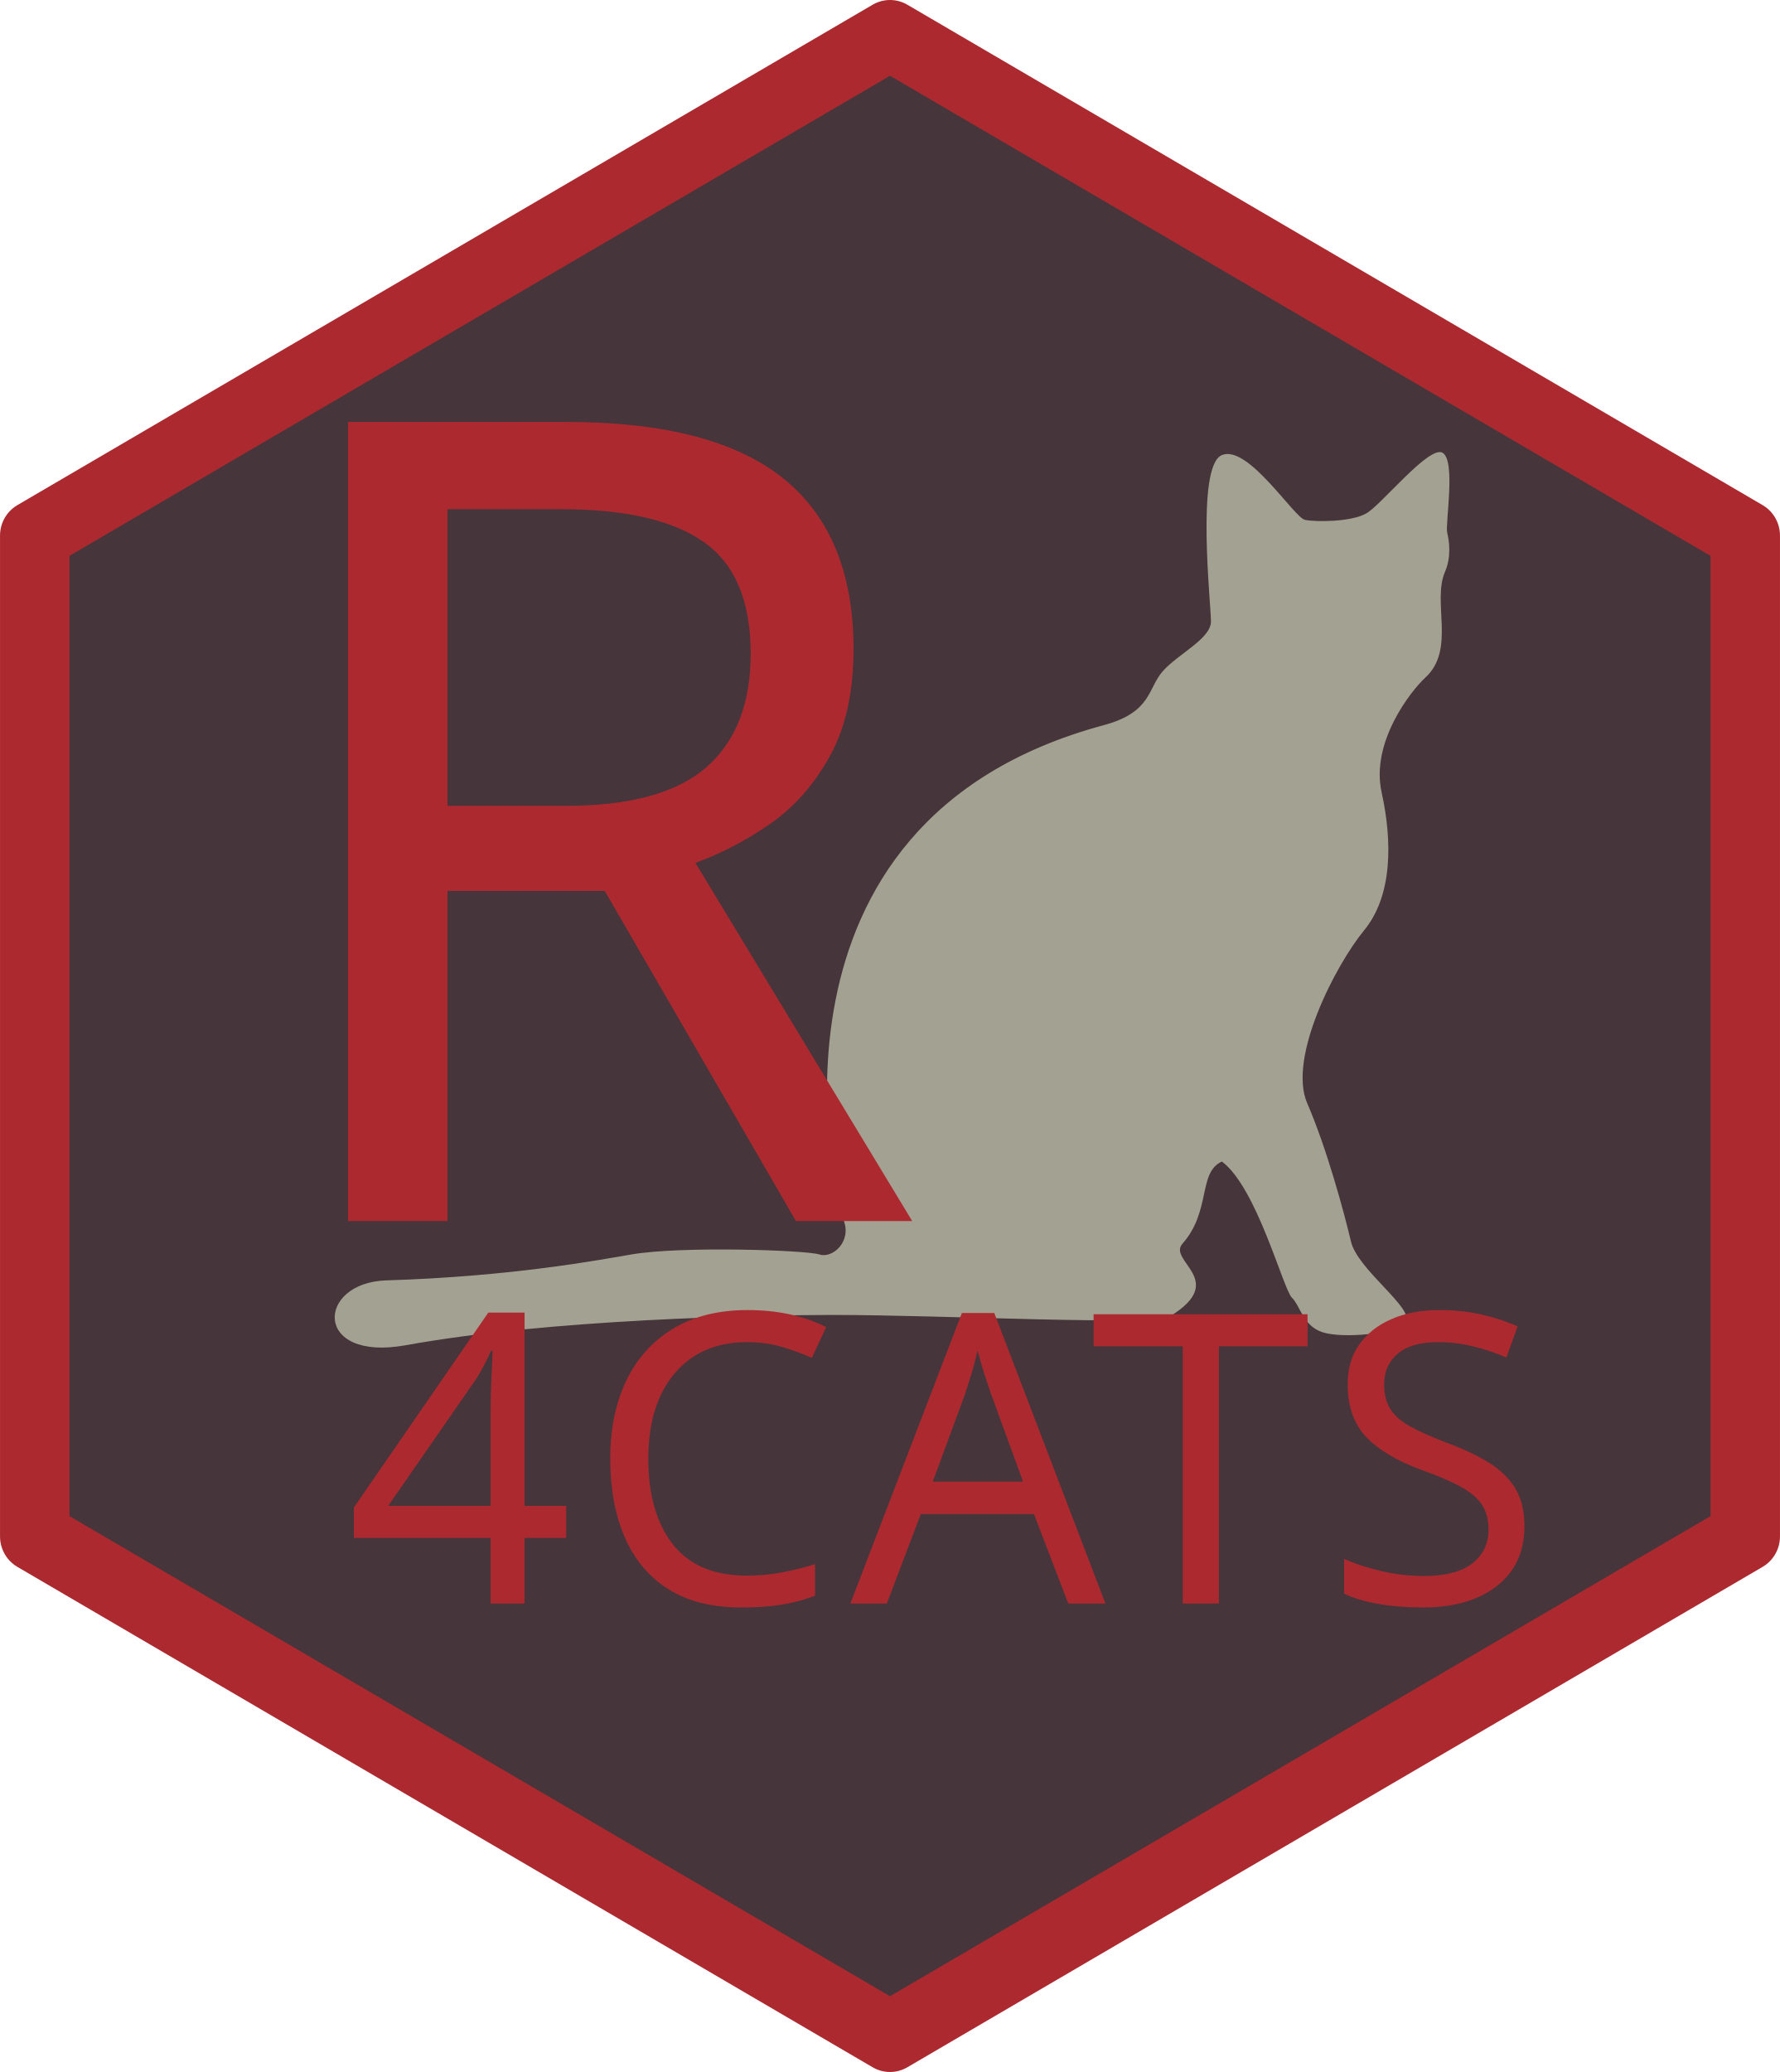
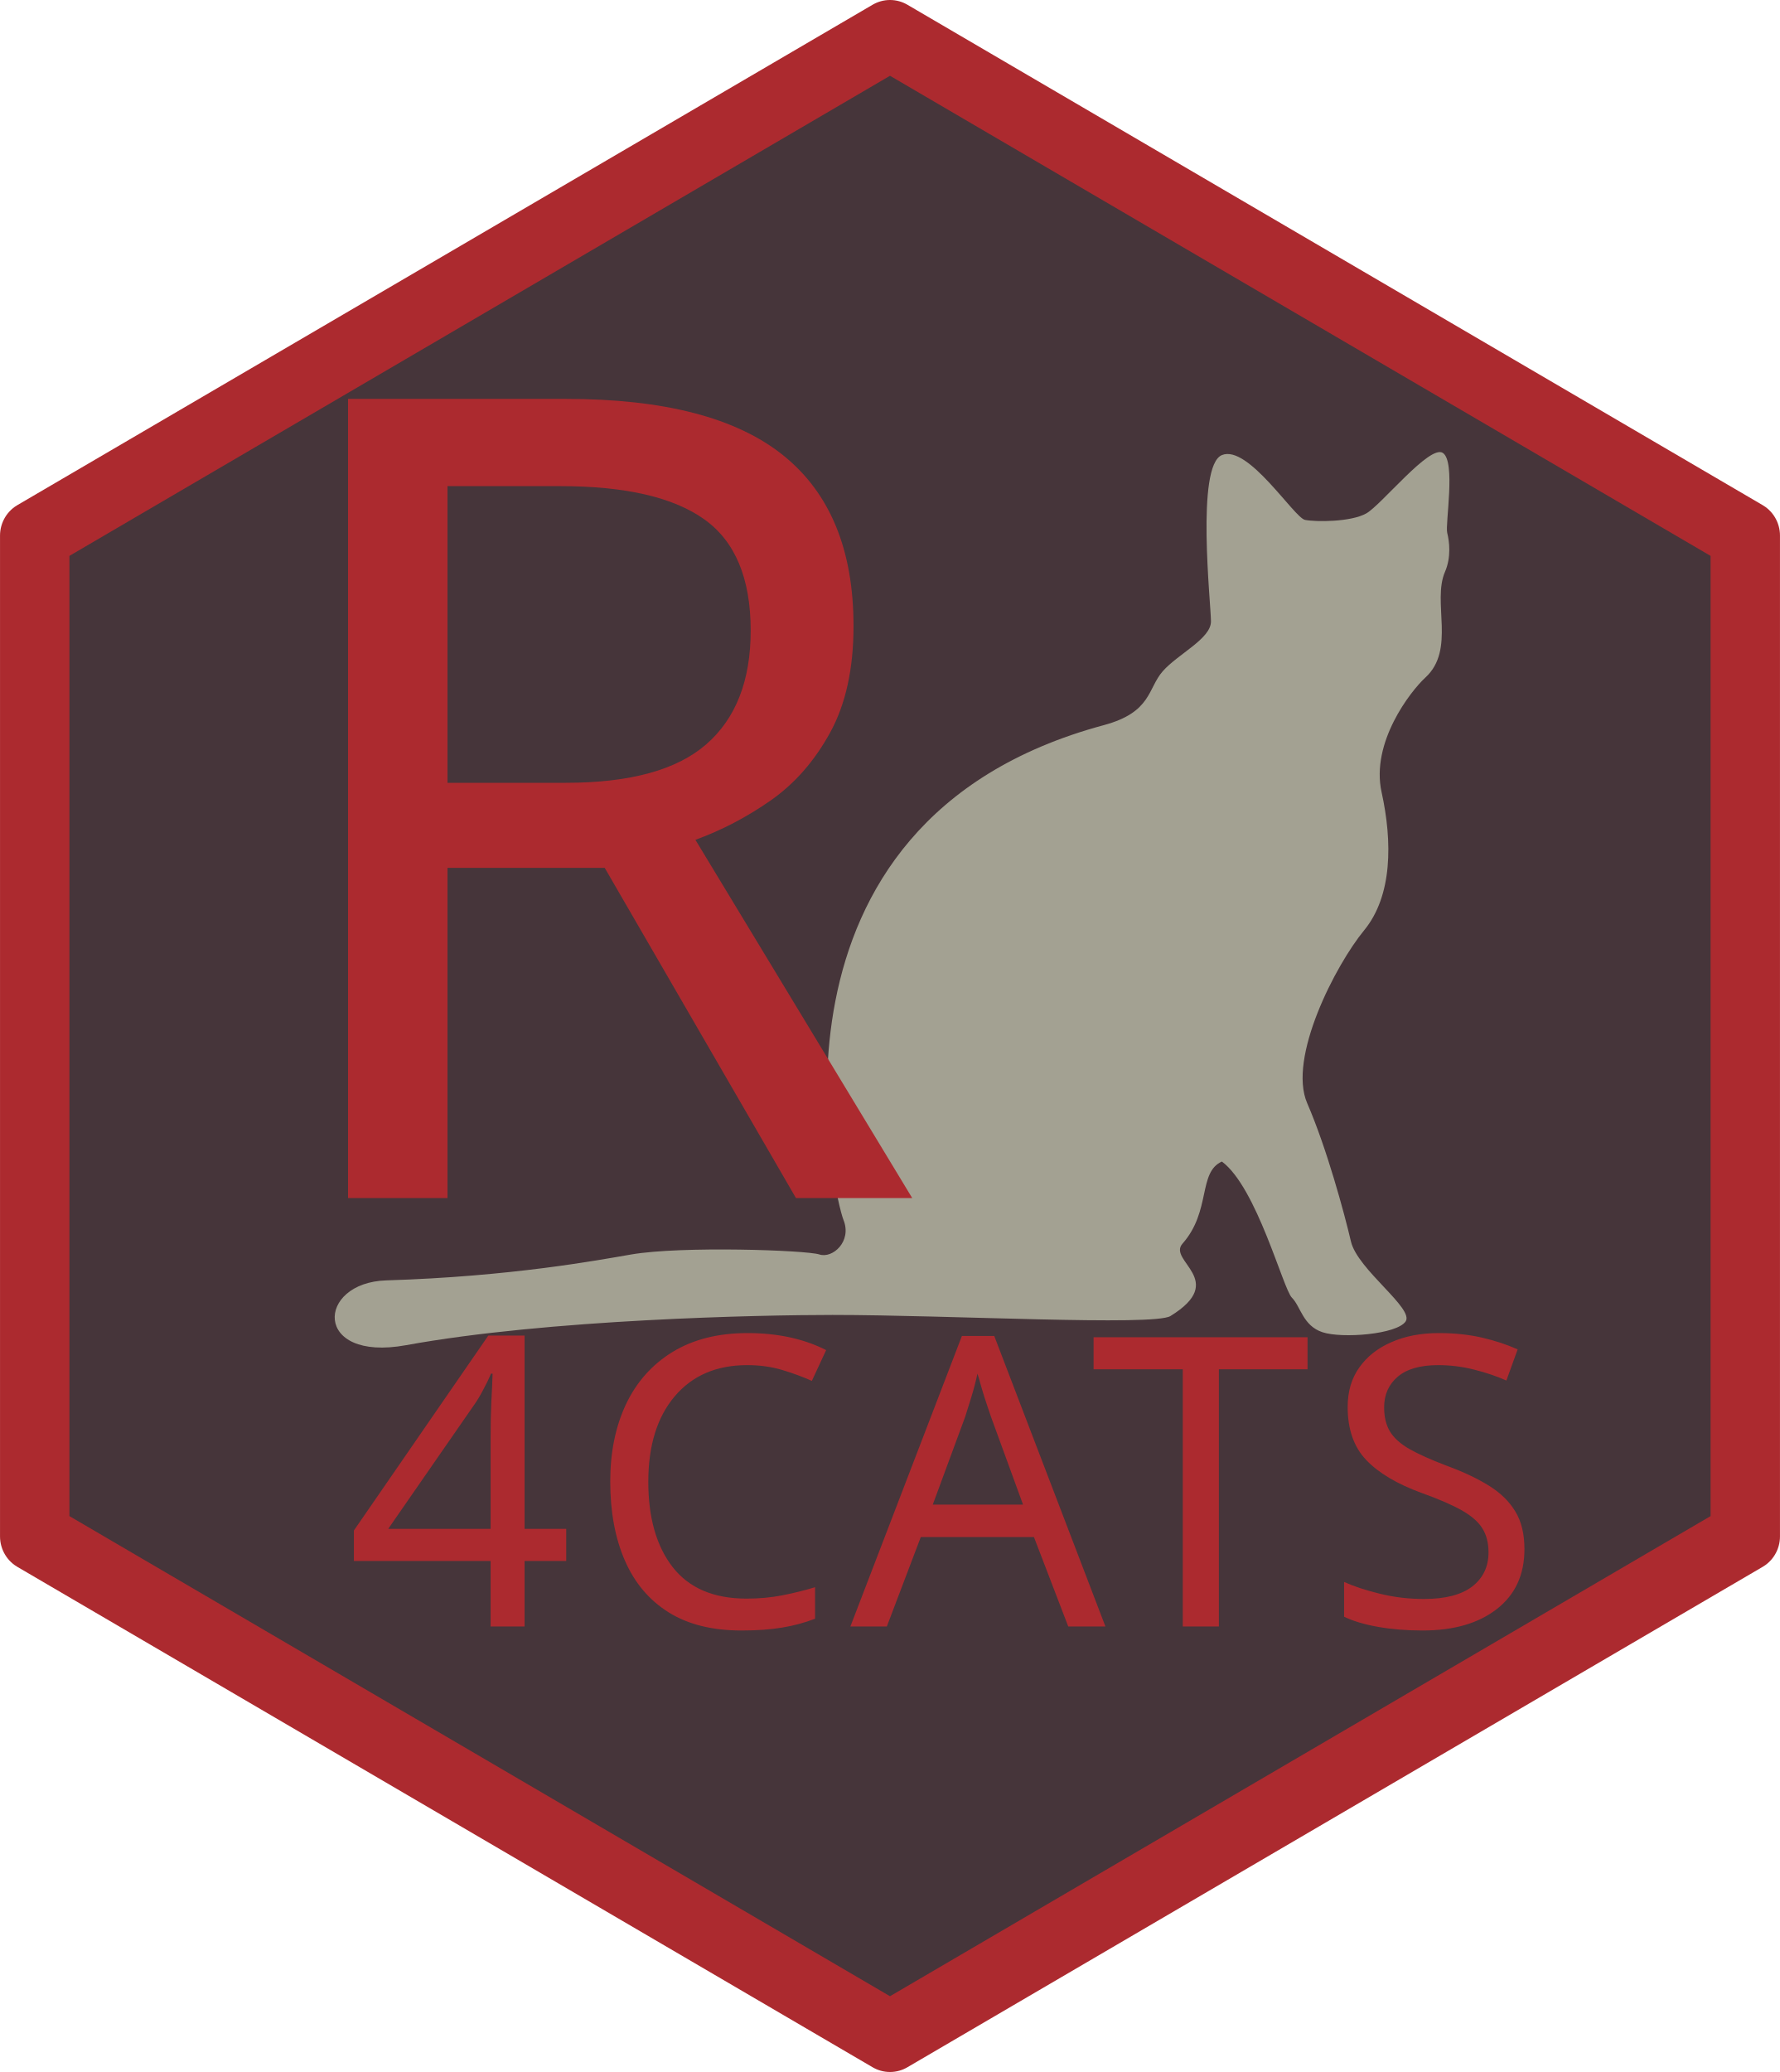
- <svg xmlns="http://www.w3.org/2000/svg" version="1.1" width="4.363cm" height="5.078cm" viewBox="0 0 154.578 179.914" id="Layer_1" xml:space="preserve">
+ <svg xmlns="http://www.w3.org/2000/svg" xml:space="preserve" id="Layer_1" viewBox="0 0 154.578 179.914" height="5.078cm" width="4.363cm" version="1.1">
  <defs id="defs7" />
-   <path id="path3341" d="M 99.195,279.772 5.131144e-6,337.042 -99.195,279.772 -99.195,165.231 6.1394908e-6,107.961 99.195,165.231 Z" style="fill:#46353a;fill-opacity:1;stroke:#ac2a2f;stroke-width:8.049;stroke-linecap:round;stroke-linejoin:round;stroke-miterlimit:4;stroke-dasharray:none;stroke-opacity:1" transform="matrix(0.7487844,0,0,0.7587131,77.28922,-78.85813)" />
-   <path d="m 101.648,114.272 c -1.452,0.892 -19.282,-0.094 -29.35,-0.094 -6.341,0 -24.696,0.375 -37.044,2.627 -8.111,1.479 -7.789,-5.441 -1.71,-5.628 10.838,-0.334 18.371,-1.752 21.277,-2.251 4.369,-0.75 15.198,-0.375 16.337,0 1.14,0.375 2.849,-1.126 2.09,-3.002 -0.76,-1.876 -8.639,-34.544 22.607,-42.959 4.179,-1.126 3.8,-3.189 5.129,-4.69 1.33,-1.501 4.179,-2.814 4.179,-4.315 0,-1.501 -1.33,-13.507 0.95,-14.445 2.28,-0.938 6.269,5.44 7.219,5.628 0.95,0.188 3.99,0.188 5.319,-0.563 1.329,-0.75 5.509,-6.003 6.649,-5.253 1.14,0.75 0.19,6.191 0.38,6.941 0.19,0.75 0.355,2.121 -0.19,3.377 -1.14,2.626 0.95,6.754 -1.71,9.192 -1.283,1.177 -4.75,5.628 -3.8,9.943 0.95,4.315 0.95,9.005 -1.52,12.006 -2.47,3.001 -6.649,11.068 -4.939,15.008 1.71,3.94 3.229,9.568 3.799,12.006 0.57,2.439 5.509,5.815 4.749,6.941 -0.76,1.126 -5.509,1.501 -7.219,0.938 -1.71,-0.563 -1.9,-2.251 -2.66,-3.002 -0.76,-0.75 -3.039,-9.567 -6.079,-11.819 -2.09,0.938 -0.918,4.305 -3.42,7.129 -1.33,1.501 3.989,3.189 -1.045,6.285 z" id="path3" style="fill:#a3a192;fill-opacity:1" />
-   <text xml:space="preserve" style="font-style:normal;font-weight:normal;font-size:96.622px;line-height:125%;font-family:sans-serif;letter-spacing:0px;word-spacing:0px;opacity:1;fill:#ac2a2f;fill-opacity:1;stroke:none;stroke-width:1px;stroke-linecap:butt;stroke-linejoin:miter;stroke-opacity:1" x="21.029" y="105.408" id="text3335" transform="scale(0.99415,1.005884)">
-     <tspan id="tspan3337" x="21.029" y="105.408" style="font-style:normal;font-variant:normal;font-weight:normal;font-stretch:normal;font-size:96.623px;line-height:125%;font-family:Calibri;-inkscape-font-specification:'Calibri, Normal';text-align:start;writing-mode:lr-tb;text-anchor:start;fill:#ac2a2f;fill-opacity:1">R</tspan>
+   <path transform="matrix(0.7487844,0,0,0.7587131,77.28922,-78.85813)" style="fill:#46353a;fill-opacity:1;stroke:#ac2a2f;stroke-width:8.049;stroke-linecap:round;stroke-linejoin:round;stroke-miterlimit:4;stroke-dasharray:none;stroke-opacity:1" d="M 99.195,279.772 5.131144e-6,337.042 -99.195,279.772 -99.195,165.231 6.1394908e-6,107.961 99.195,165.231 Z" id="path3341" />
+   <path style="fill:#a3a192;fill-opacity:1" id="path3" d="m 101.648,114.272 c -1.452,0.892 -19.282,-0.094 -29.35,-0.094 -6.341,0 -24.696,0.375 -37.044,2.627 -8.111,1.479 -7.789,-5.441 -1.71,-5.628 10.838,-0.334 18.371,-1.752 21.277,-2.251 4.369,-0.75 15.198,-0.375 16.337,0 1.14,0.375 2.849,-1.126 2.09,-3.002 -0.76,-1.876 -8.639,-34.544 22.607,-42.959 4.179,-1.126 3.8,-3.189 5.129,-4.69 1.33,-1.501 4.179,-2.814 4.179,-4.315 0,-1.501 -1.33,-13.507 0.95,-14.445 2.28,-0.938 6.269,5.44 7.219,5.628 0.95,0.188 3.99,0.188 5.319,-0.563 1.329,-0.75 5.509,-6.003 6.649,-5.253 1.14,0.75 0.19,6.191 0.38,6.941 0.19,0.75 0.355,2.121 -0.19,3.377 -1.14,2.626 0.95,6.754 -1.71,9.192 -1.283,1.177 -4.75,5.628 -3.8,9.943 0.95,4.315 0.95,9.005 -1.52,12.006 -2.47,3.001 -6.649,11.068 -4.939,15.008 1.71,3.94 3.229,9.568 3.799,12.006 0.57,2.439 5.509,5.815 4.749,6.941 -0.76,1.126 -5.509,1.501 -7.219,0.938 -1.71,-0.563 -1.9,-2.251 -2.66,-3.002 -0.76,-0.75 -3.039,-9.567 -6.079,-11.819 -2.09,0.938 -0.918,4.305 -3.42,7.129 -1.33,1.501 3.989,3.189 -1.045,6.285 z" />
+   <text transform="scale(0.99415,1.005884)" id="text3335" y="103.42" x="21.029" style="font-style:normal;font-weight:normal;font-size:96.622px;line-height:125%;font-family:sans-serif;letter-spacing:0px;word-spacing:0px;opacity:1;fill:#ac2a2f;fill-opacity:1;stroke:none;stroke-width:1px;stroke-linecap:butt;stroke-linejoin:miter;stroke-opacity:1" xml:space="preserve">
+     <tspan style="font-style:normal;font-variant:normal;font-weight:normal;font-stretch:normal;font-size:96.623px;line-height:125%;font-family:Calibri;-inkscape-font-specification:'Calibri, Normal';text-align:start;writing-mode:lr-tb;text-anchor:start;fill:#ac2a2f;fill-opacity:1" y="103.42" x="21.029" id="tspan3337">R</tspan>
  </text>
-   <text xml:space="preserve" style="font-style:normal;font-weight:normal;font-size:34.95px;line-height:125%;font-family:sans-serif;letter-spacing:0px;word-spacing:0px;opacity:1;fill:#ac2a2f;fill-opacity:1;stroke:none;stroke-width:1px;stroke-linecap:butt;stroke-linejoin:miter;stroke-opacity:1" x="30.2" y="138.319" id="text4143" transform="scale(0.9934353,1.006608)">
-     <tspan id="tspan4145" x="30.2" y="138.319" style="font-style:normal;font-variant:normal;font-weight:normal;font-stretch:normal;font-size:34.95px;line-height:125%;font-family:Calibri;-inkscape-font-specification:'Calibri, Normal';text-align:start;letter-spacing:1.029px;writing-mode:lr-tb;text-anchor:start;fill:#ac2a2f;fill-opacity:1">4CATS</tspan>
+   <text transform="scale(0.9934353,1.006608)" id="text4143" y="140.306" x="30.2" style="font-style:normal;font-weight:normal;font-size:34.95px;line-height:125%;font-family:sans-serif;letter-spacing:0px;word-spacing:0px;opacity:1;fill:#ac2a2f;fill-opacity:1;stroke:none;stroke-width:1px;stroke-linecap:butt;stroke-linejoin:miter;stroke-opacity:1" xml:space="preserve">
+     <tspan style="font-style:normal;font-variant:normal;font-weight:normal;font-stretch:normal;font-size:34.95px;line-height:125%;font-family:Calibri;-inkscape-font-specification:'Calibri, Normal';text-align:start;letter-spacing:1.029px;writing-mode:lr-tb;text-anchor:start;fill:#ac2a2f;fill-opacity:1" y="140.306" x="30.2" id="tspan4145">4CATS</tspan>
  </text>
</svg>
